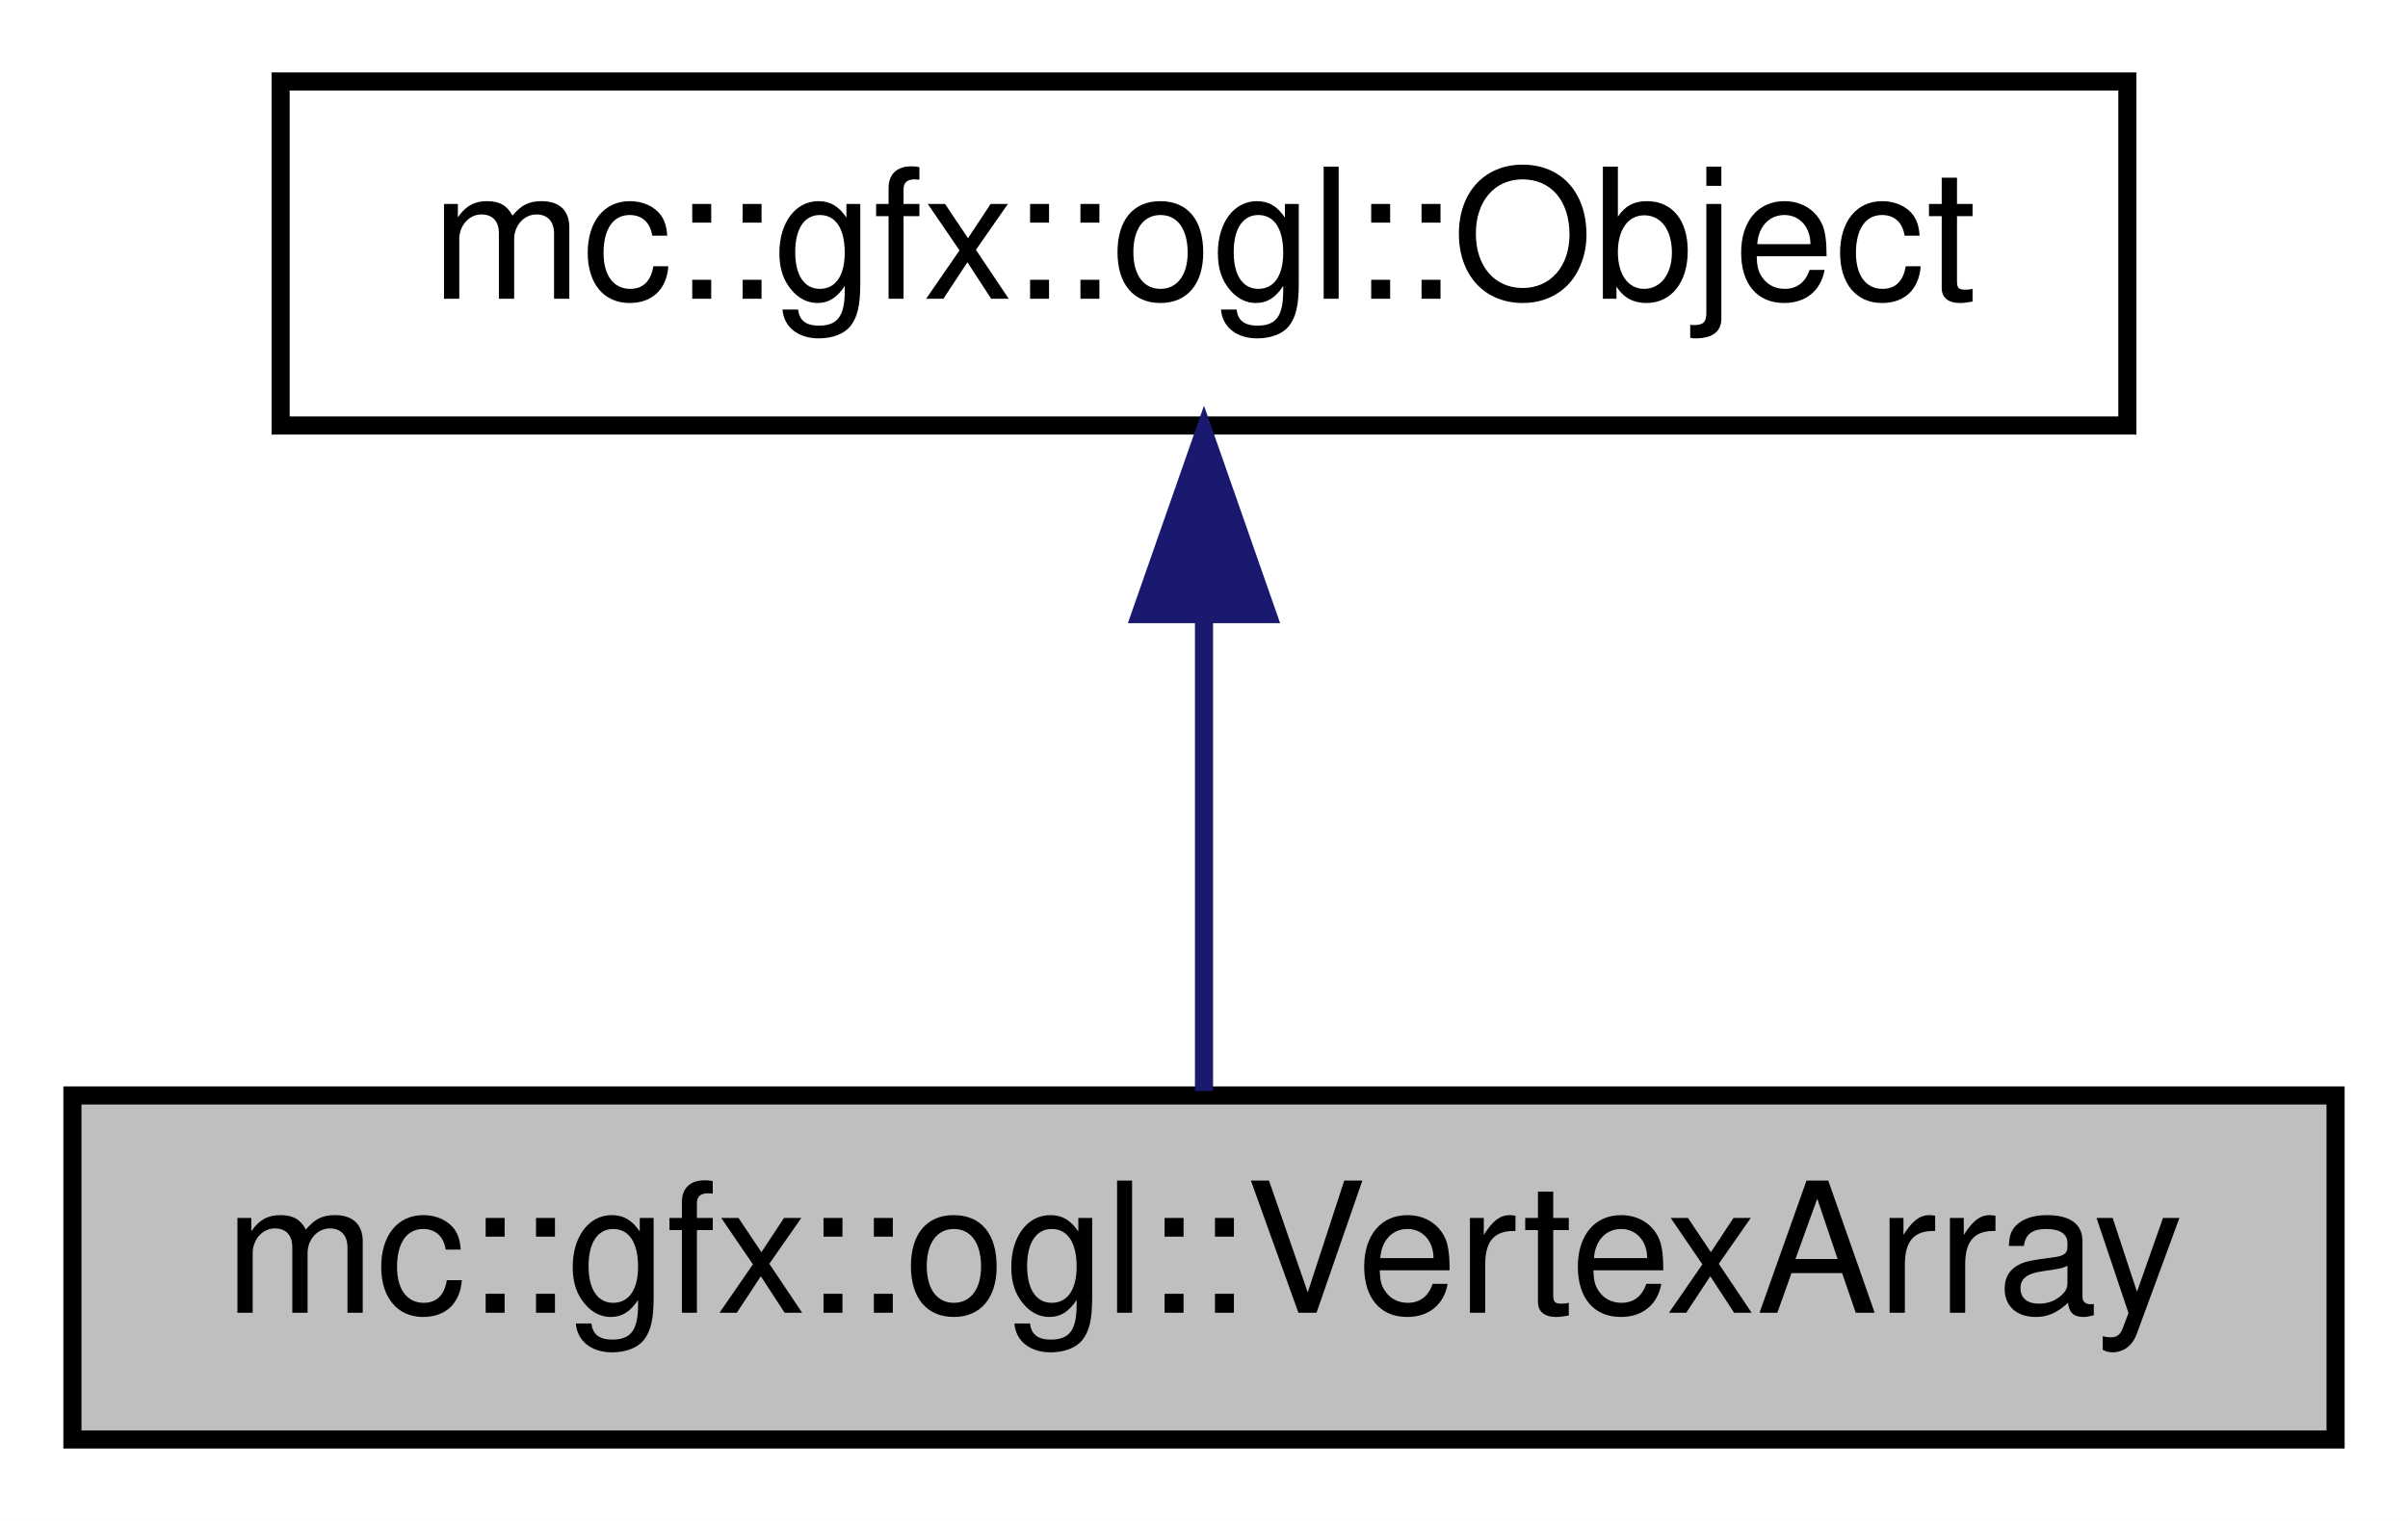
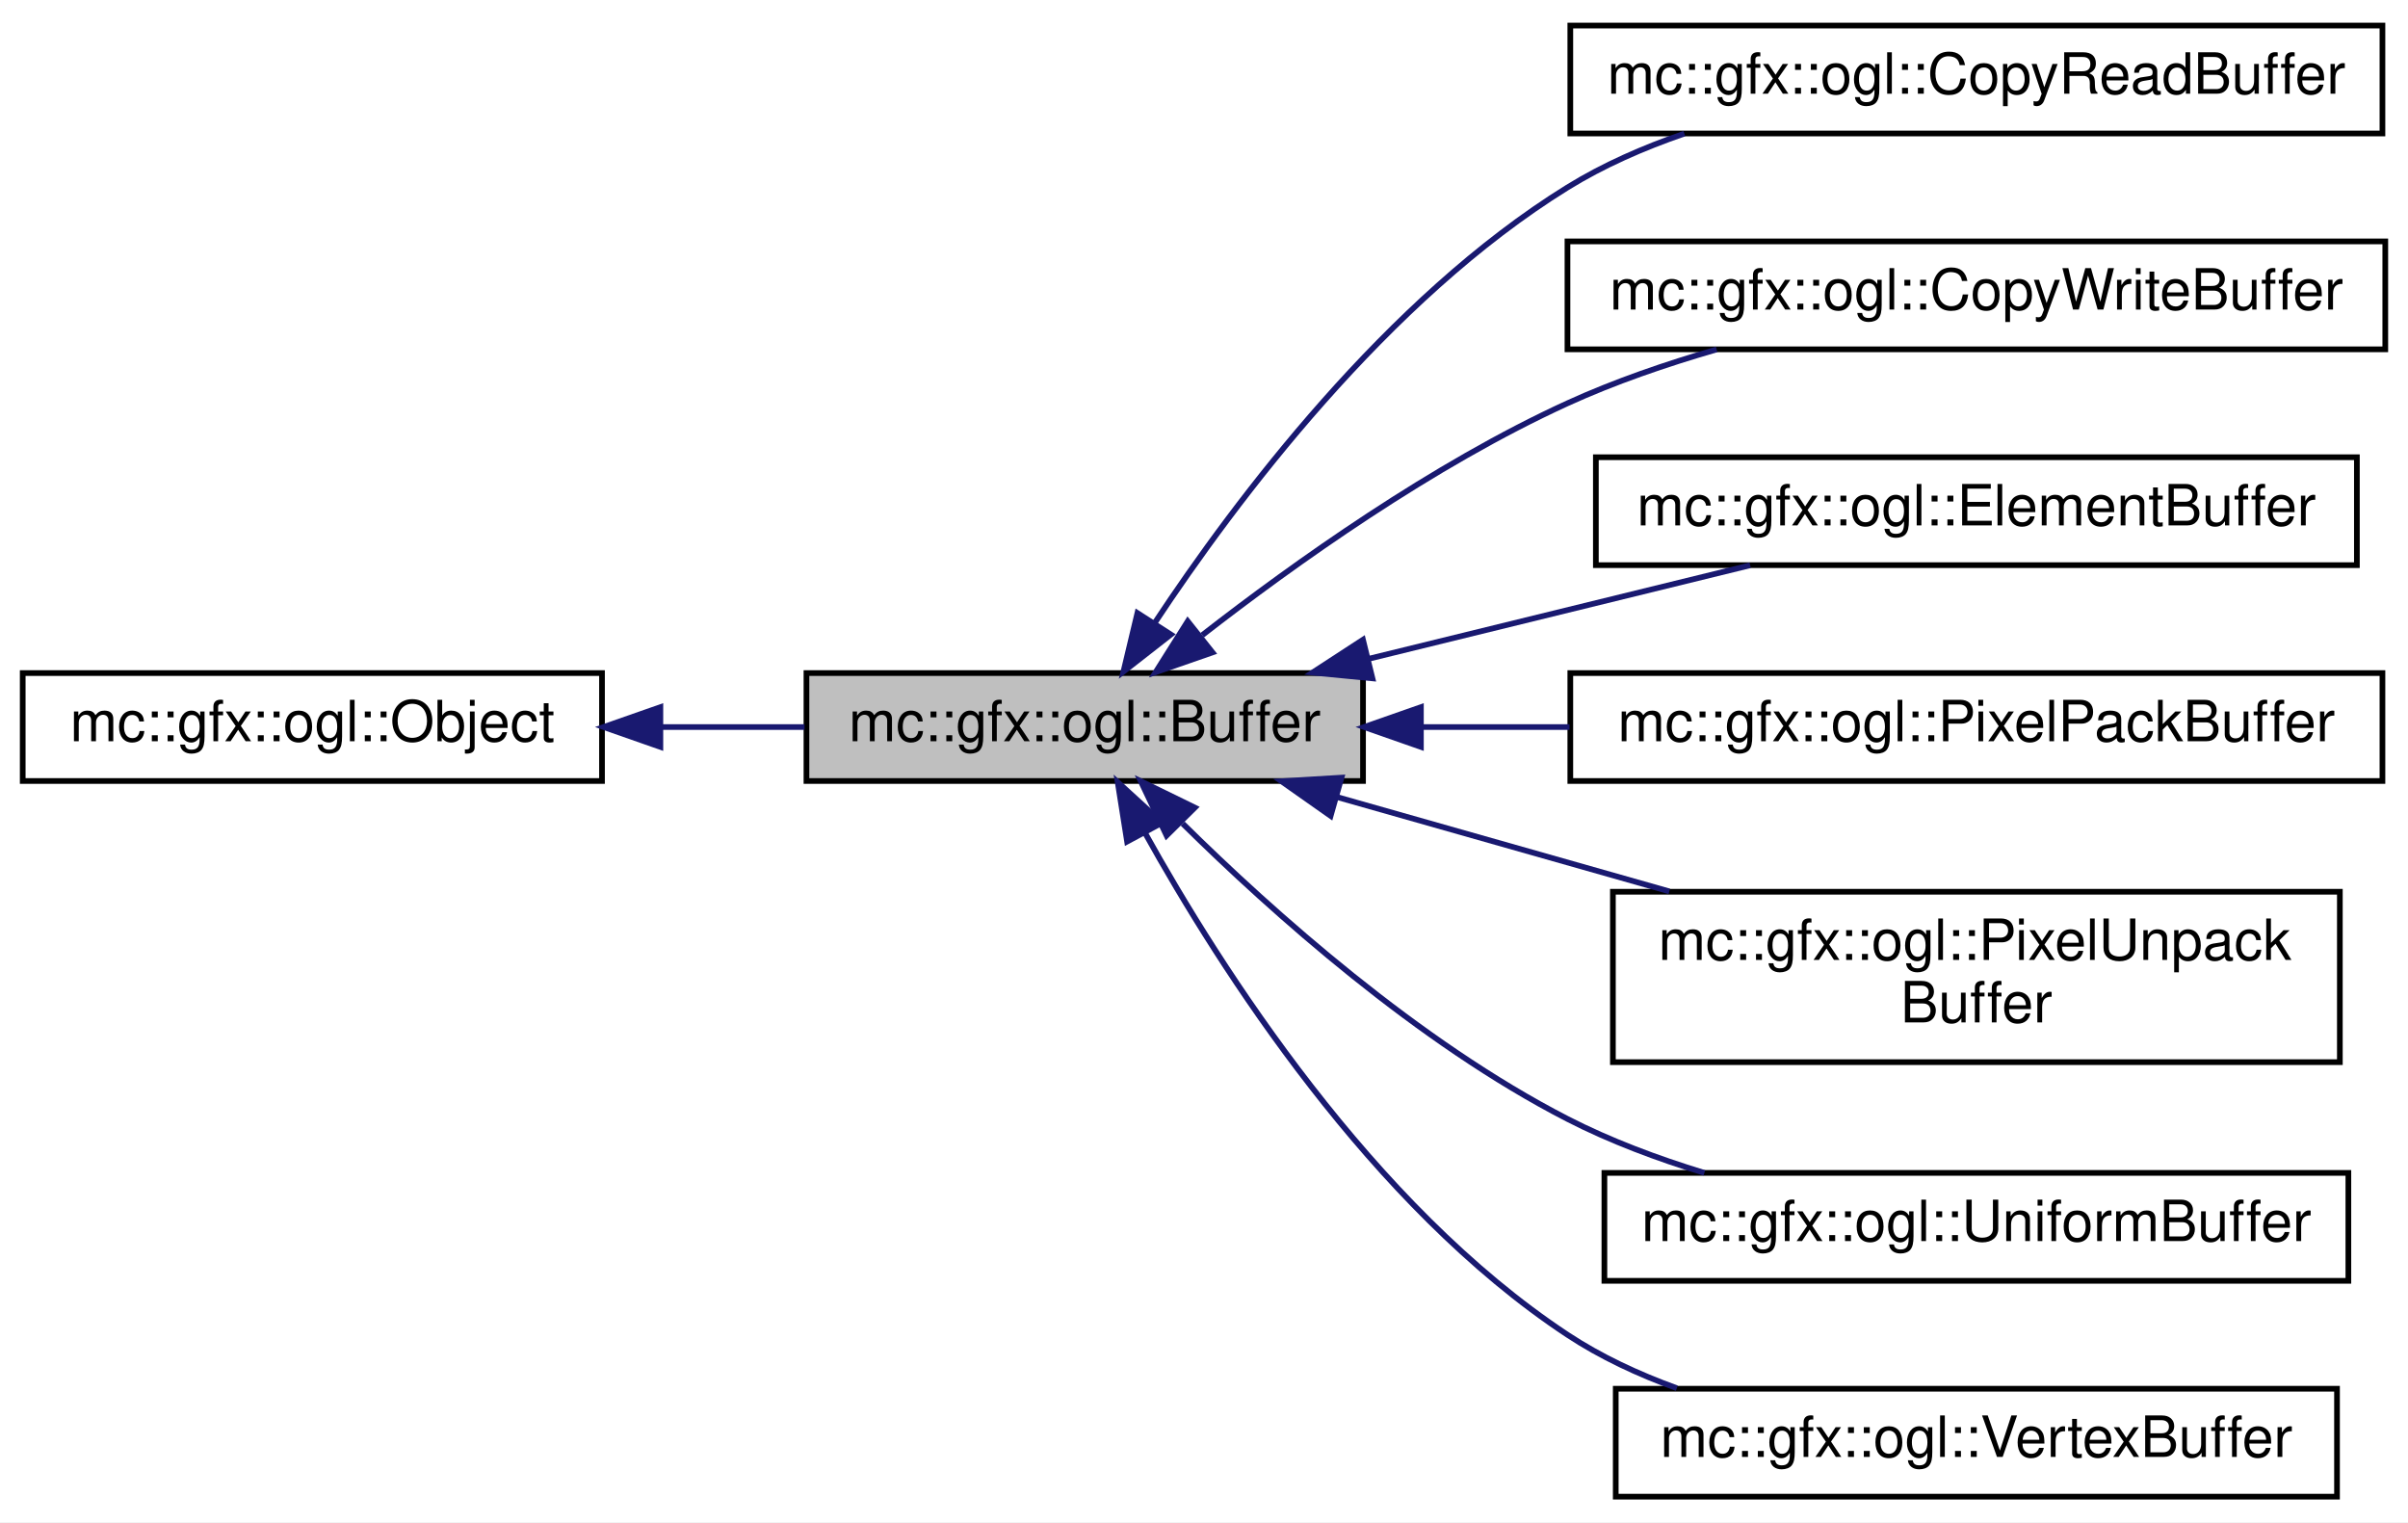
- <svg xmlns="http://www.w3.org/2000/svg" xmlns:xlink="http://www.w3.org/1999/xlink" width="133pt" height="84pt" viewBox="0.00 0.00 133.00 84.00">
-   <g id="graph0" class="graph" transform="scale(1 1) rotate(0) translate(4 80)">
-     <polygon fill="white" stroke="none" points="-4,4 -4,-80 129,-80 129,4 -4,4" />
+ <svg xmlns="http://www.w3.org/2000/svg" xmlns:xlink="http://www.w3.org/1999/xlink" width="424pt" height="268pt" viewBox="0.00 0.00 424.00 268.00">
+   <g id="graph0" class="graph" transform="scale(1 1) rotate(0) translate(4 264)">
+     <polygon fill="white" stroke="none" points="-4,4 -4,-264 420,-264 420,4 -4,4" />
    <g id="node1" class="node">
-       <polygon fill="#bfbfbf" stroke="black" points="0,-0.5 0,-19.5 125,-19.5 125,-0.5 0,-0.5" />
-       <text text-anchor="middle" x="62.5" y="-7.5" font-family="Helvetica,sans-Serif" font-size="10.00">mc::gfx::ogl::VertexArray</text>
+       <polygon fill="#bfbfbf" stroke="black" points="138,-126.5 138,-145.5 236,-145.5 236,-126.5 138,-126.5" />
+       <text text-anchor="middle" x="187" y="-133.5" font-family="Helvetica,sans-Serif" font-size="10.00">mc::gfx::ogl::Buffer</text>
+     </g>
+     <g id="node3" class="node">
+       <g id="a_node3">
+         <a xlink:href="../../df/d86/a00012.html" target="_top" xlink:title="Special buffer with no extra semantics to be used as a proxy in copying. ">
+           <polygon fill="white" stroke="black" points="272.5,-240.5 272.5,-259.5 415.5,-259.5 415.5,-240.5 272.5,-240.5" />
+           <text text-anchor="middle" x="344" y="-247.5" font-family="Helvetica,sans-Serif" font-size="10.00">mc::gfx::ogl::CopyReadBuffer</text>
+         </a>
+       </g>
+     </g>
+     <g id="edge2" class="edge">
+       <path fill="none" stroke="midnightblue" d="M199.329,-154.345C213.617,-175.932 240.199,-211.322 272,-231 278.293,-234.894 285.38,-237.999 292.576,-240.473" />
+       <polygon fill="midnightblue" stroke="midnightblue" points="202.166,-152.285 193.817,-145.763 196.277,-156.069 202.166,-152.285" />
+     </g>
+     <g id="node4" class="node">
+       <g id="a_node4">
+         <a xlink:href="../../d7/dd4/a00013.html" target="_top" xlink:title="Special buffer with no extra semantics to be used as a proxy in copying. ">
+           <polygon fill="white" stroke="black" points="272,-202.5 272,-221.5 416,-221.5 416,-202.5 272,-202.5" />
+           <text text-anchor="middle" x="344" y="-209.5" font-family="Helvetica,sans-Serif" font-size="10.00">mc::gfx::ogl::CopyWriteBuffer</text>
+         </a>
+       </g>
+     </g>
+     <g id="edge3" class="edge">
+       <path fill="none" stroke="midnightblue" d="M207.685,-152.172C224.023,-164.878 248.334,-182.179 272,-193 280.239,-196.767 289.37,-199.906 298.263,-202.476" />
+       <polygon fill="midnightblue" stroke="midnightblue" points="209.49,-149.136 199.483,-145.657 205.135,-154.617 209.49,-149.136" />
+     </g>
+     <g id="node5" class="node">
+       <g id="a_node5">
+         <a xlink:href="../../d2/de7/a00014.html" target="_top" xlink:title="Stores element indices to save vertex data. ">
+           <polygon fill="white" stroke="black" points="277,-164.5 277,-183.5 411,-183.5 411,-164.5 277,-164.5" />
+           <text text-anchor="middle" x="344" y="-171.5" font-family="Helvetica,sans-Serif" font-size="10.00">mc::gfx::ogl::ElementBuffer</text>
+         </a>
+       </g>
+     </g>
+     <g id="edge4" class="edge">
+       <path fill="none" stroke="midnightblue" d="M237.111,-148.04C258.765,-153.349 283.85,-159.499 304.168,-164.48" />
+       <polygon fill="midnightblue" stroke="midnightblue" points="237.659,-144.571 227.113,-145.589 235.992,-151.37 237.659,-144.571" />
+     </g>
+     <g id="node6" class="node">
+       <g id="a_node6">
+         <a xlink:href="../../dc/d87/a00032.html" target="_top" xlink:title="Special buffer that excels at asynchronous pixel transfer operations. ">
+           <polygon fill="white" stroke="black" points="272.5,-126.5 272.5,-145.5 415.5,-145.5 415.5,-126.5 272.5,-126.5" />
+           <text text-anchor="middle" x="344" y="-133.5" font-family="Helvetica,sans-Serif" font-size="10.00">mc::gfx::ogl::PixelPackBuffer</text>
+         </a>
+       </g>
+     </g>
+     <g id="edge5" class="edge">
+       <path fill="none" stroke="midnightblue" d="M246.356,-136C254.846,-136 263.662,-136 272.362,-136" />
+       <polygon fill="midnightblue" stroke="midnightblue" points="246.193,-132.5 236.193,-136 246.193,-139.5 246.193,-132.5" />
+     </g>
+     <g id="node7" class="node">
+       <g id="a_node7">
+         <a xlink:href="../../d0/dc0/a00033.html" target="_top" xlink:title="Special buffer that excels at asynchronous pixel transfer operations. ">
+           <polygon fill="white" stroke="black" points="280,-77 280,-107 408,-107 408,-77 280,-77" />
+           <text text-anchor="start" x="288" y="-95" font-family="Helvetica,sans-Serif" font-size="10.00">mc::gfx::ogl::PixelUnpack</text>
+           <text text-anchor="middle" x="344" y="-84" font-family="Helvetica,sans-Serif" font-size="10.00">Buffer</text>
+         </a>
+       </g>
+     </g>
+     <g id="edge6" class="edge">
+       <path fill="none" stroke="midnightblue" d="M231.371,-123.688C249.54,-118.531 270.836,-112.485 289.929,-107.065" />
+       <polygon fill="midnightblue" stroke="midnightblue" points="230.297,-120.355 221.633,-126.453 232.208,-127.089 230.297,-120.355" />
+     </g>
+     <g id="node8" class="node">
+       <g id="a_node8">
+         <a xlink:href="../../d2/d79/a00051.html" target="_top" xlink:title="Stores uniform data for a shader in the form of a buffer. ">
+           <polygon fill="white" stroke="black" points="278.5,-38.5 278.5,-57.5 409.5,-57.5 409.5,-38.5 278.5,-38.5" />
+           <text text-anchor="middle" x="344" y="-45.5" font-family="Helvetica,sans-Serif" font-size="10.00">mc::gfx::ogl::UniformBuffer</text>
+         </a>
+       </g>
+     </g>
+     <g id="edge7" class="edge">
+       <path fill="none" stroke="midnightblue" d="M204.241,-119.005C220.124,-103.333 245.697,-80.513 272,-67 279.491,-63.152 287.839,-60.025 296.103,-57.503" />
+       <polygon fill="midnightblue" stroke="midnightblue" points="201.41,-116.891 196.866,-126.462 206.387,-121.813 201.41,-116.891" />
+     </g>
+     <g id="node9" class="node">
+       <g id="a_node9">
+         <a xlink:href="../../d1/dea/a00054.html" target="_top" xlink:title="Stores vertex data for a `VertexArray. ">
+           <polygon fill="white" stroke="black" points="280.5,-0.5 280.5,-19.5 407.5,-19.5 407.5,-0.5 280.5,-0.5" />
+           <text text-anchor="middle" x="344" y="-7.5" font-family="Helvetica,sans-Serif" font-size="10.00">mc::gfx::ogl::VertexBuffer</text>
+         </a>
+       </g>
+     </g>
+     <g id="edge8" class="edge">
+       <path fill="none" stroke="midnightblue" d="M197.569,-117.44C210.948,-93.361 237.525,-51.753 272,-29 277.857,-25.134 284.475,-22.052 291.256,-19.596" />
+       <polygon fill="midnightblue" stroke="midnightblue" points="194.459,-115.834 192.805,-126.299 200.624,-119.149 194.459,-115.834" />
    </g>
    <g id="node2" class="node">
      <g id="a_node2">
-         <a xlink:href="../../d0/d33/a00027.html" target="_top" xlink:title="Represents a OpenGL object in memory. ">
-           <polygon fill="white" stroke="black" points="11.5,-56.5 11.5,-75.5 113.5,-75.5 113.5,-56.5 11.5,-56.5" />
-           <text text-anchor="middle" x="62.5" y="-63.5" font-family="Helvetica,sans-Serif" font-size="10.00">mc::gfx::ogl::Object</text>
+         <a xlink:href="../../df/d61/a00031.html" target="_top" xlink:title="Represents a OpenGL object in memory. ">
+           <polygon fill="white" stroke="black" points="0,-126.5 0,-145.5 102,-145.5 102,-126.5 0,-126.5" />
+           <text text-anchor="middle" x="51" y="-133.5" font-family="Helvetica,sans-Serif" font-size="10.00">mc::gfx::ogl::Object</text>
        </a>
      </g>
    </g>
    <g id="edge1" class="edge">
-       <path fill="none" stroke="midnightblue" d="M62.5,-45.804C62.5,-36.91 62.5,-26.78 62.5,-19.751" />
-       <polygon fill="midnightblue" stroke="midnightblue" points="59,-46.083 62.5,-56.083 66,-46.083 59,-46.083" />
+       <path fill="none" stroke="midnightblue" d="M112.467,-136C120.906,-136 129.485,-136 137.661,-136" />
+       <polygon fill="midnightblue" stroke="midnightblue" points="112.278,-132.5 102.278,-136 112.278,-139.5 112.278,-132.5" />
    </g>
  </g>
</svg>
